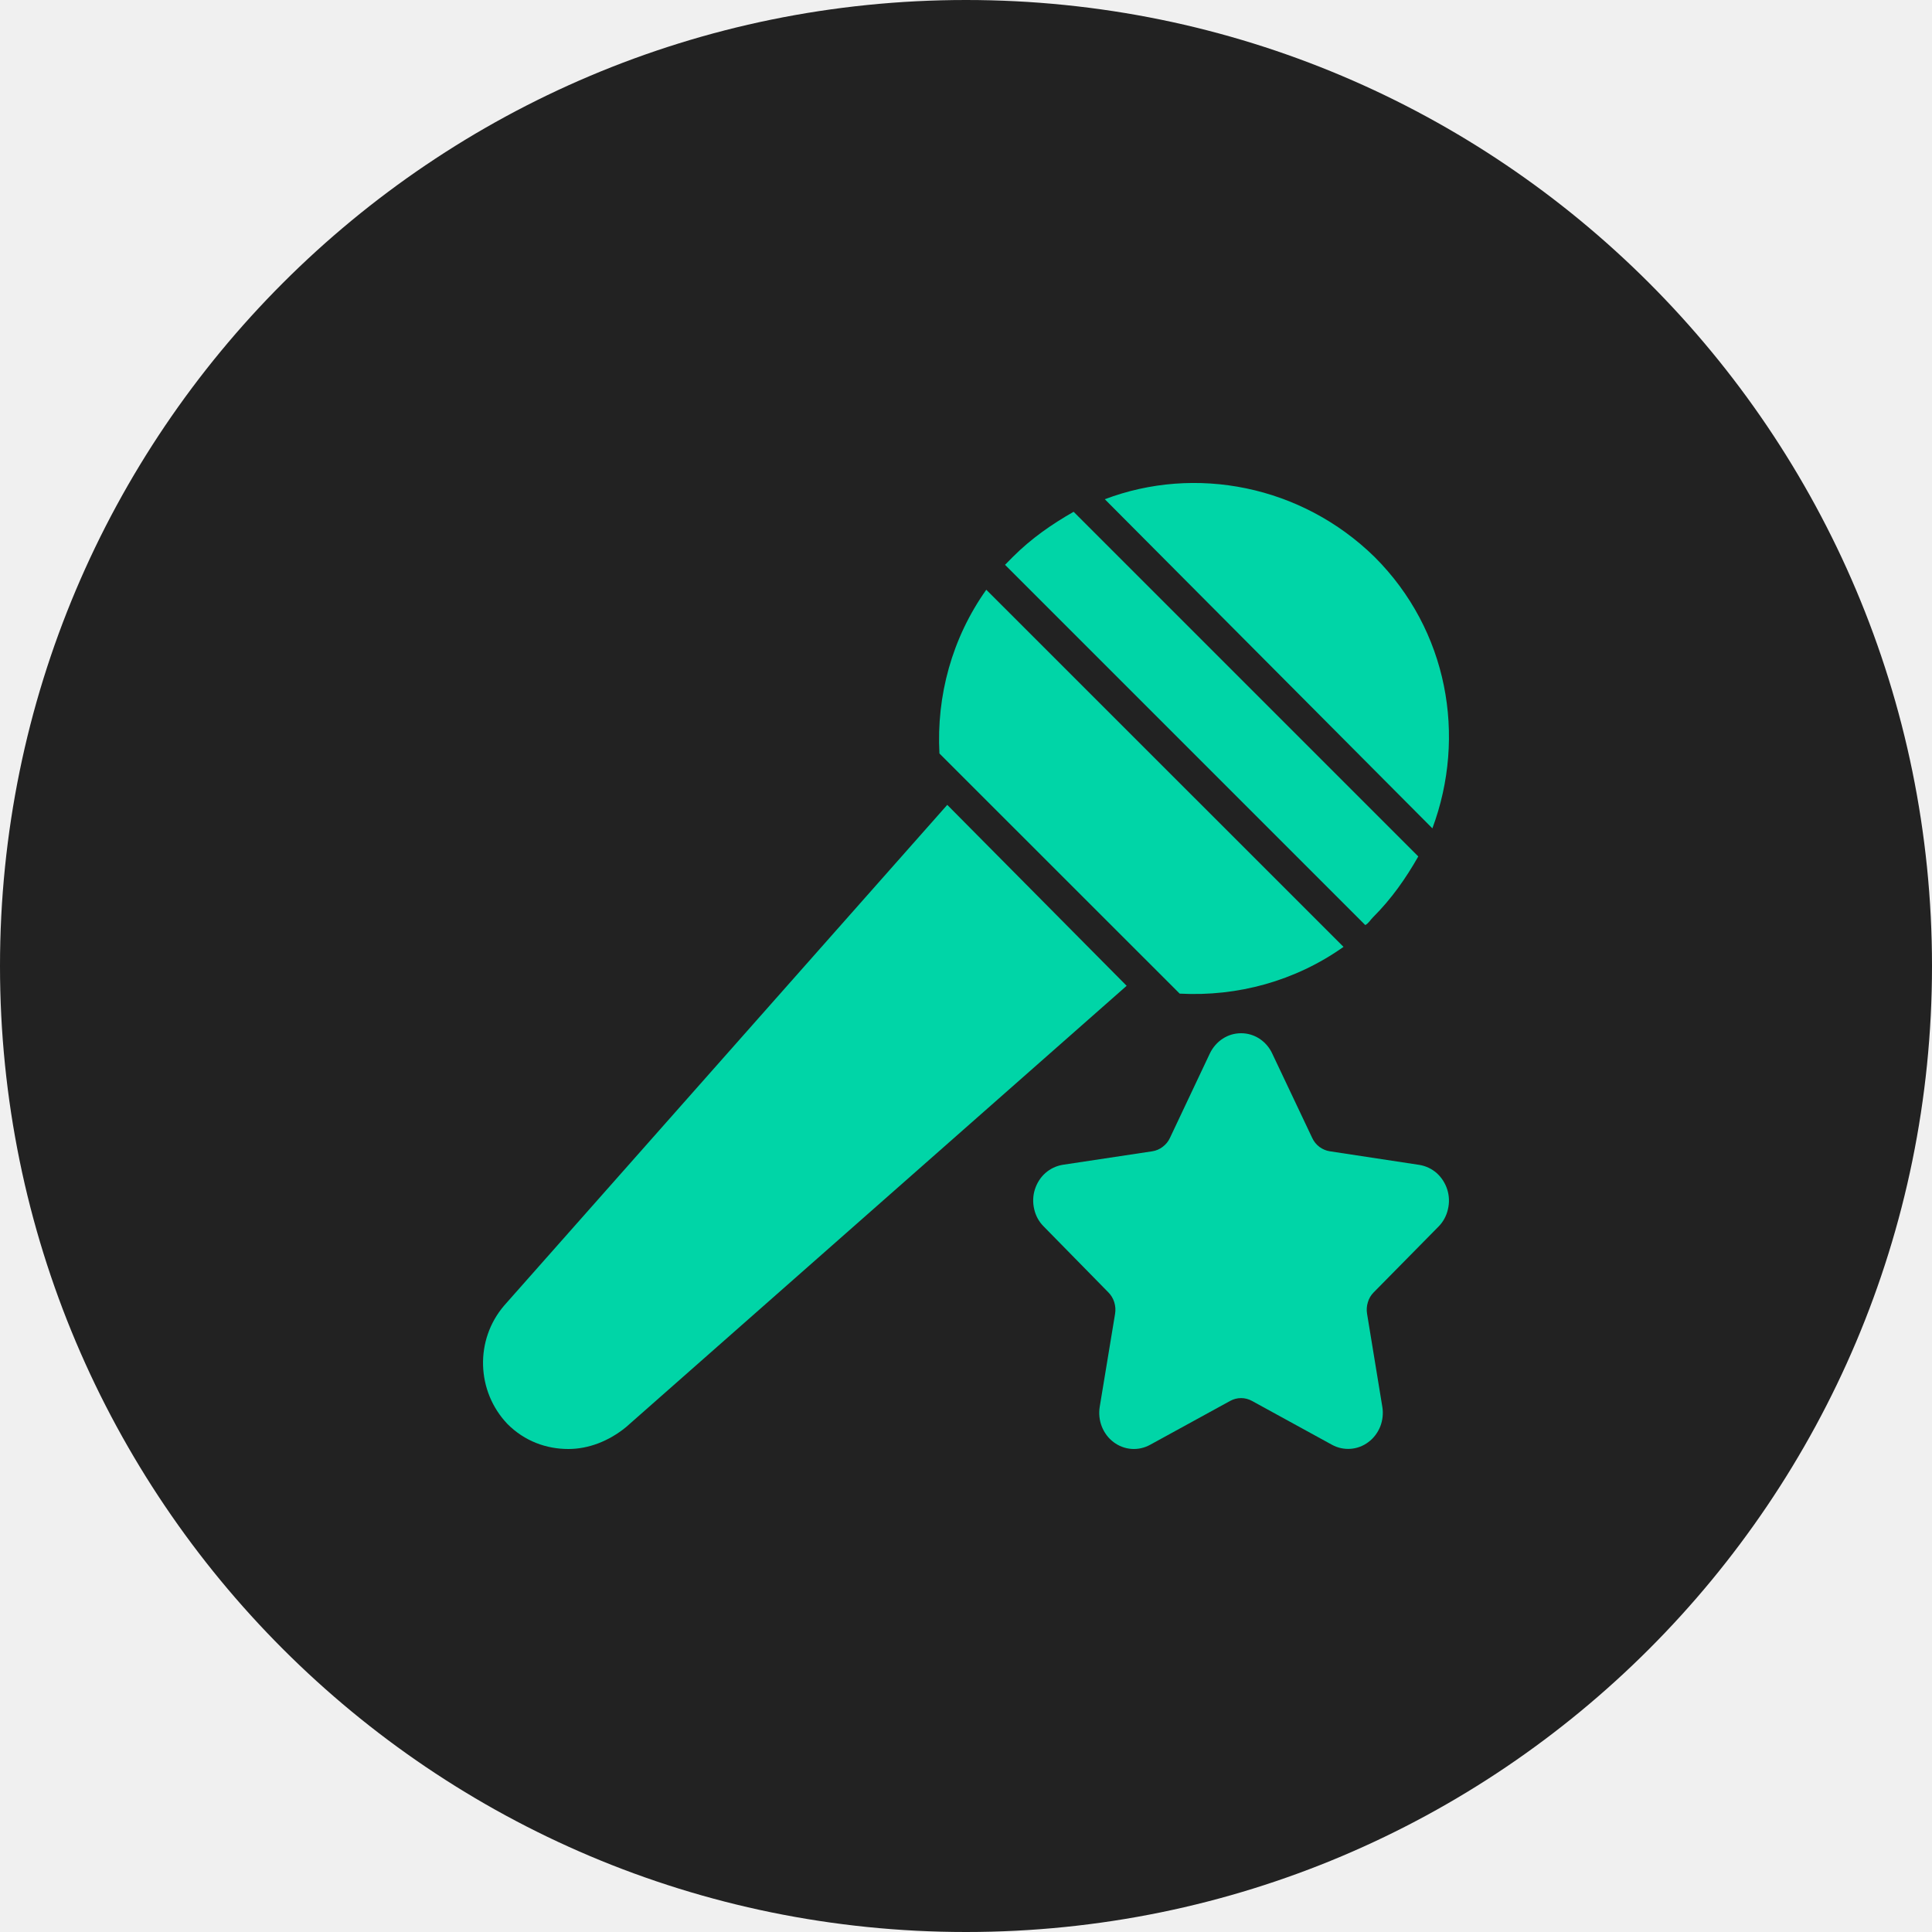
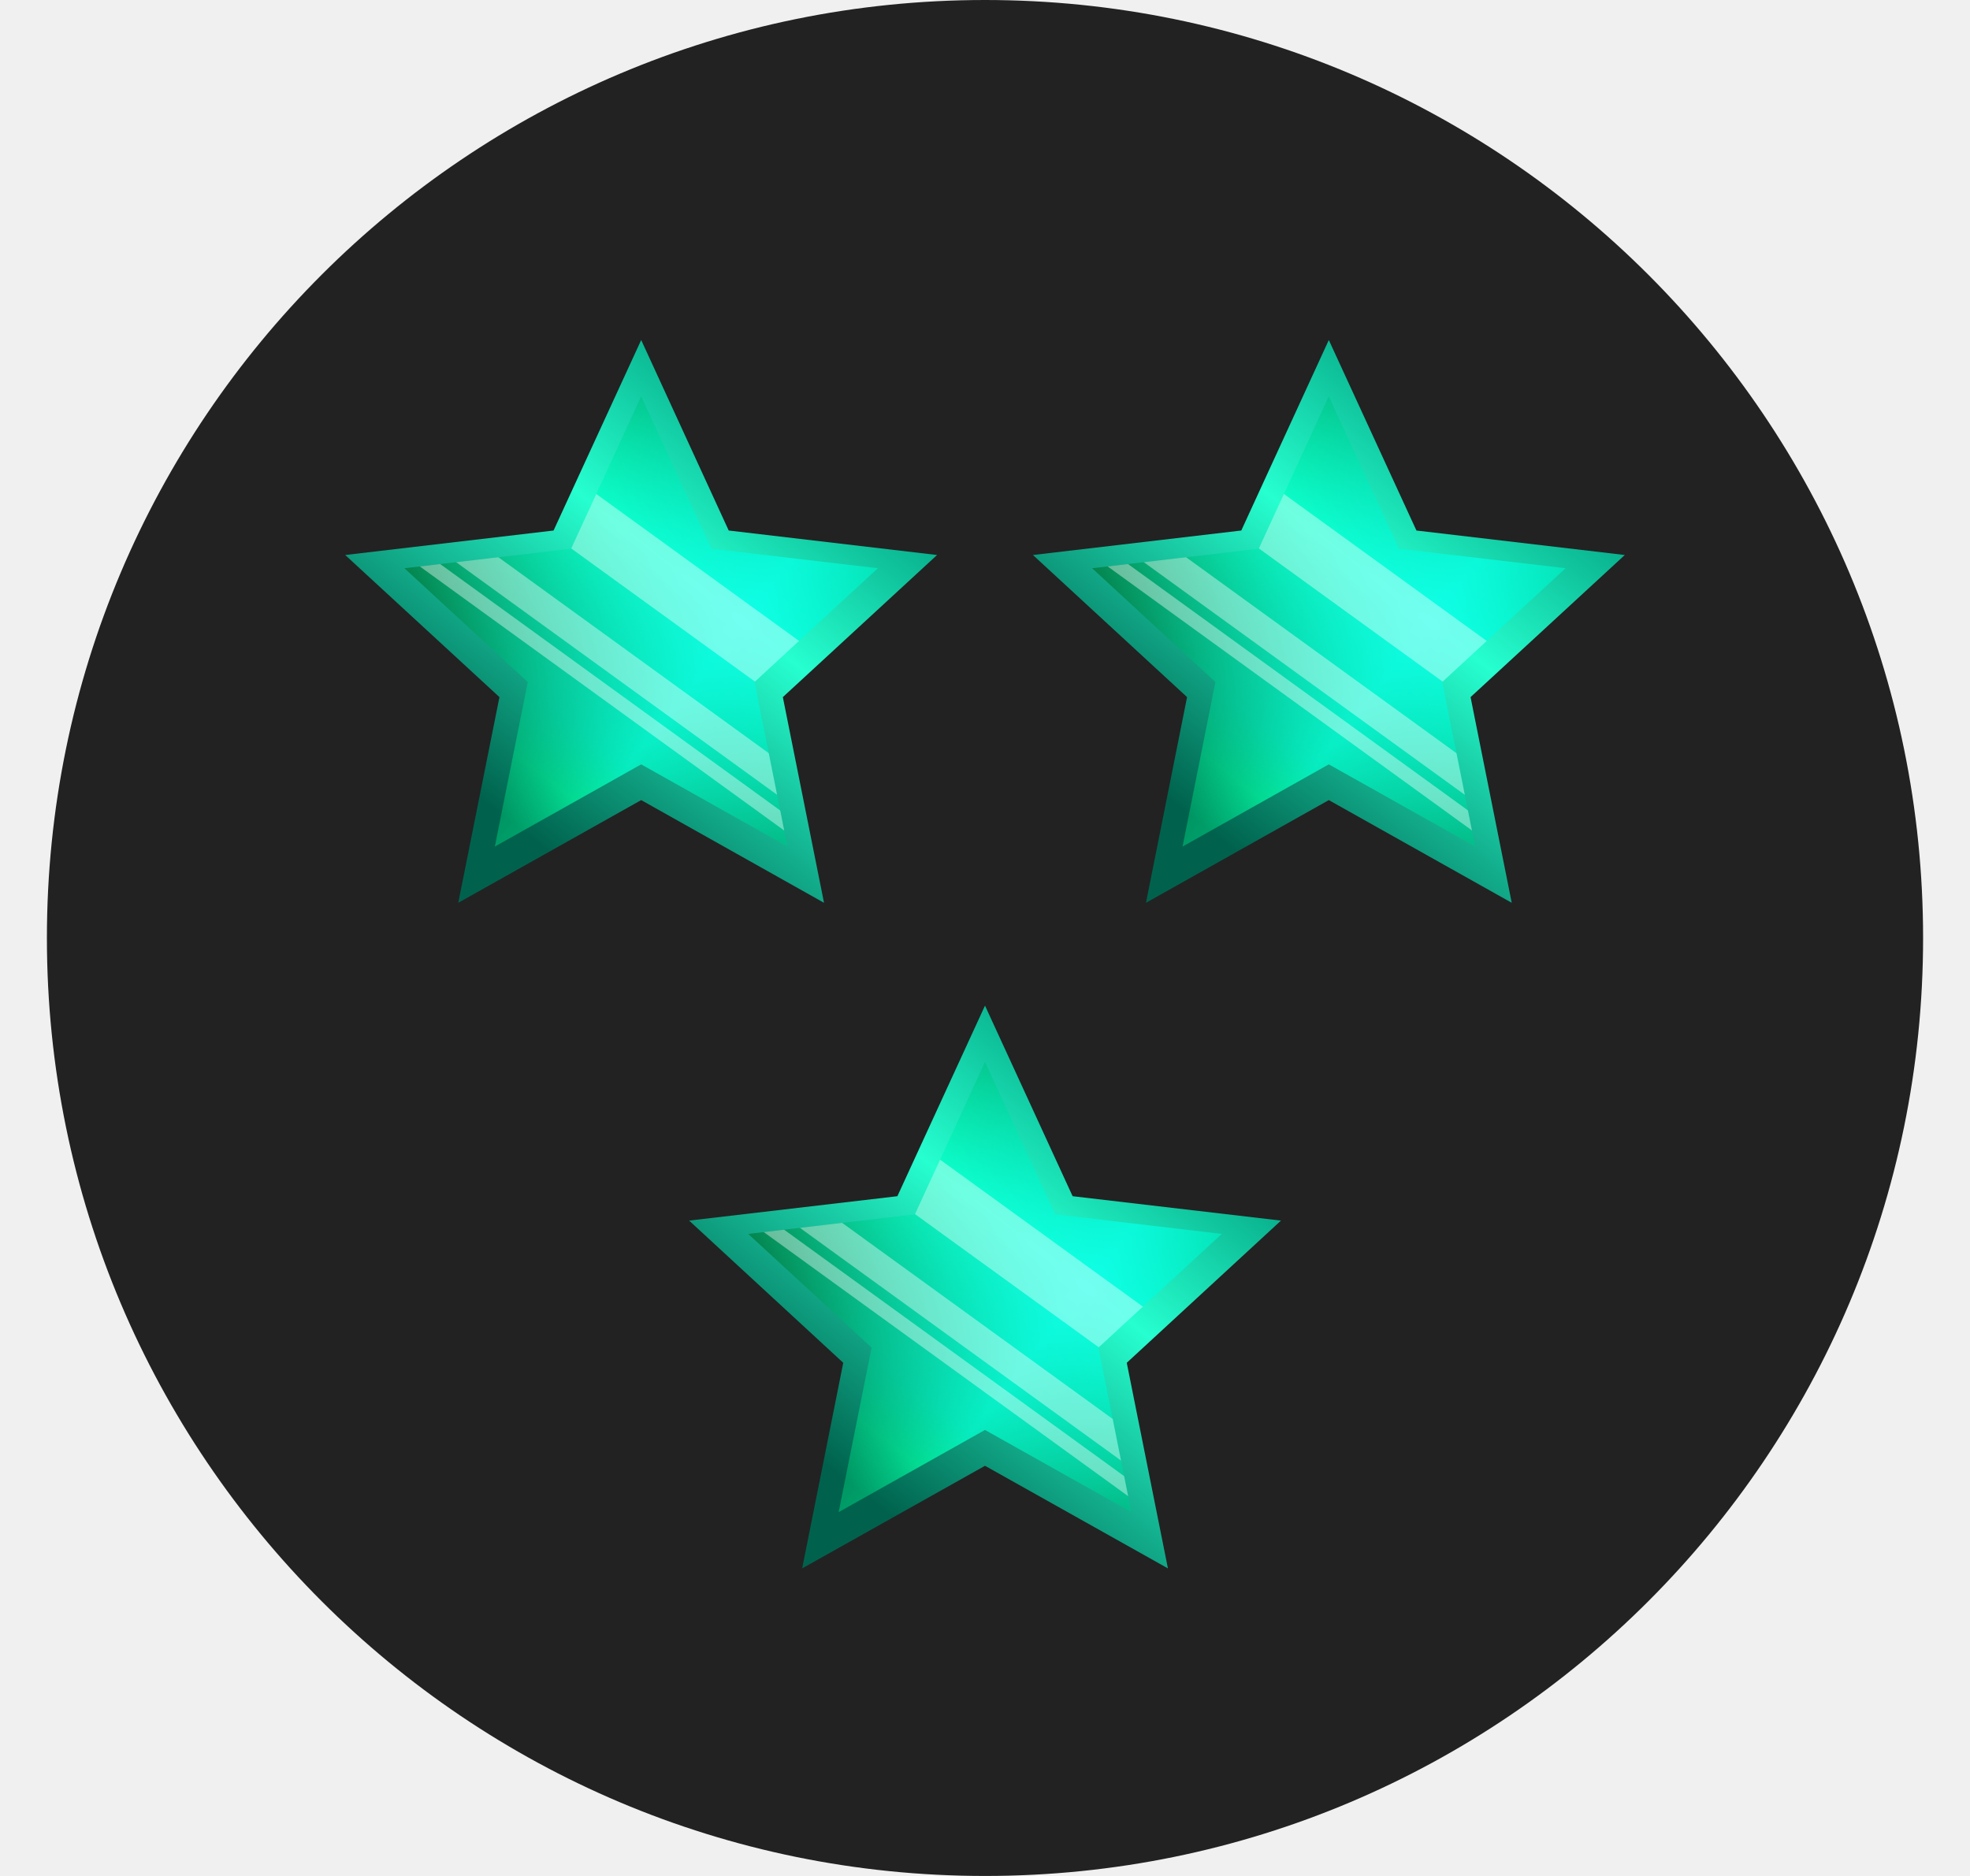
- <svg xmlns="http://www.w3.org/2000/svg" width="20" height="20" viewBox="0 0 20 20" fill="none">
-   <rect width="20" height="20" rx="10" fill="#222222" />
-   <path d="M9.806 8.332L5.22 13.514C4.914 13.87 4.93 14.402 5.253 14.741C5.43 14.919 5.656 15 5.883 15C6.092 15 6.302 14.919 6.48 14.774L11.663 10.205L9.806 8.332Z" fill="#00D5A7" />
-   <path d="M9.725 7.8L12.212 10.286C12.809 10.318 13.407 10.157 13.908 9.802L10.21 6.105C9.855 6.605 9.693 7.203 9.725 7.8Z" fill="#00D5A7" />
-   <path d="M14.23 5.766C13.471 5.023 12.373 4.813 11.437 5.168L14.828 8.575C15.183 7.622 14.989 6.524 14.23 5.766Z" fill="#00D5A7" />
-   <path d="M10.484 5.766C10.452 5.798 10.436 5.814 10.404 5.847L14.133 9.576C14.166 9.56 14.182 9.527 14.214 9.495C14.408 9.301 14.553 9.092 14.682 8.866L11.114 5.298C10.888 5.427 10.678 5.572 10.484 5.766Z" fill="#00D5A7" />
-   <path d="M14.893 12.696C14.94 12.648 14.974 12.586 14.989 12.518C15.005 12.451 15.003 12.38 14.982 12.314C14.961 12.248 14.923 12.189 14.873 12.144C14.822 12.099 14.76 12.07 14.694 12.059L13.766 11.918C13.727 11.912 13.691 11.896 13.659 11.873C13.627 11.849 13.601 11.817 13.584 11.78L13.169 10.904C13.14 10.842 13.094 10.789 13.037 10.752C12.98 10.715 12.915 10.696 12.848 10.696C12.78 10.696 12.715 10.715 12.658 10.752C12.601 10.789 12.555 10.842 12.525 10.904L12.111 11.78C12.094 11.817 12.068 11.848 12.036 11.872C12.005 11.896 11.968 11.912 11.929 11.918L11.001 12.058C10.935 12.069 10.873 12.098 10.822 12.143C10.771 12.188 10.734 12.247 10.713 12.313C10.692 12.379 10.69 12.45 10.706 12.517C10.721 12.585 10.755 12.647 10.803 12.695L11.474 13.379C11.502 13.407 11.523 13.442 11.535 13.481C11.547 13.52 11.55 13.561 11.543 13.602L11.384 14.565C11.373 14.633 11.381 14.704 11.406 14.768C11.432 14.833 11.474 14.889 11.528 14.929C11.582 14.97 11.646 14.994 11.713 14.999C11.78 15.004 11.846 14.989 11.905 14.957L12.735 14.502C12.77 14.483 12.808 14.473 12.848 14.473C12.887 14.473 12.925 14.483 12.96 14.502L13.79 14.957C13.849 14.989 13.915 15.003 13.982 14.998C14.048 14.993 14.112 14.969 14.166 14.928C14.22 14.888 14.262 14.832 14.288 14.768C14.313 14.704 14.321 14.633 14.31 14.565L14.152 13.601C14.145 13.561 14.148 13.52 14.16 13.481C14.171 13.442 14.192 13.407 14.22 13.379L14.893 12.696Z" fill="#00D5A7" />
+ <svg xmlns="http://www.w3.org/2000/svg" width="21" height="20" viewBox="0 0 21 20" fill="none">
+   <rect x="0.5" width="20" height="20" rx="10" fill="#222222" />
+   <path d="M10.5 10.721L11.434 12.753L13.655 13.013L12.011 14.529L12.45 16.721L10.5 15.627L8.551 16.721L8.989 14.529L7.346 13.013L9.566 12.753L10.5 10.721Z" fill="url(#paint0_linear_2778_135186)" />
+   <path d="M10.5 11.321L11.247 12.946L13.024 13.155L11.709 14.367L12.06 16.121L10.5 15.245L8.94 16.121L9.291 14.367L7.976 13.155L9.753 12.946L10.5 11.321Z" fill="url(#paint1_linear_2778_135186)" fill-opacity="0.8" style="mix-blend-mode:overlay" />
+   <g opacity="0.4">
+     <mask id="mask0_2778_135186" style="mask-type:alpha" maskUnits="userSpaceOnUse" x="7" y="11" width="7" height="6">
+       <path d="M10.5 11.321L11.247 12.946L13.024 13.155L11.709 14.367L12.06 16.121L10.5 15.245L8.94 16.121L9.291 14.367L7.976 13.155L9.753 12.946L10.5 11.321Z" fill="url(#paint2_linear_2778_135186)" />
+     </mask>
+     <g mask="url(#mask0_2778_135186)">
+       <rect x="9.804" y="12.206" width="3.205" height="0.627" transform="rotate(35.9347 9.80432 12.2056)" fill="white" style="mix-blend-mode:overlay" />
+       <rect x="8.239" y="12.502" width="5.304" height="0.307" transform="rotate(35.9347 8.23877 12.5016)" fill="white" style="mix-blend-mode:overlay" />
+       <rect x="7.976" y="12.833" width="5.304" height="0.148" transform="rotate(35.9347 7.97644 12.833)" fill="white" style="mix-blend-mode:overlay" />
+     </g>
+   </g>
+   <path d="M6.835 3.625L7.768 5.656L9.989 5.917L8.345 7.432L8.784 9.625L6.835 8.53L4.885 9.625L5.324 7.432L3.68 5.917L5.901 5.656L6.835 3.625Z" fill="url(#paint3_linear_2778_135186)" />
+   <path d="M6.835 4.225L7.582 5.85L9.358 6.058L8.043 7.271L8.394 9.025L6.835 8.149L5.275 9.025L5.626 7.271L4.311 6.058L6.088 5.85L6.835 4.225Z" fill="url(#paint4_linear_2778_135186)" fill-opacity="0.8" style="mix-blend-mode:overlay" />
+   <g opacity="0.4">
+     <mask id="mask1_2778_135186" style="mask-type:alpha" maskUnits="userSpaceOnUse" x="4" y="4" width="6" height="6">
+       <path d="M6.835 4.225L7.582 5.85L9.358 6.058L8.043 7.271L8.394 9.025L6.835 8.149L5.275 9.025L5.626 7.271L4.311 6.058L6.088 5.85L6.835 4.225Z" fill="url(#paint5_linear_2778_135186)" />
+     </mask>
+     <g mask="url(#mask1_2778_135186)">
+       <rect x="6.139" y="5.109" width="3.205" height="0.627" transform="rotate(35.9347 6.13916 5.10913)" fill="white" style="mix-blend-mode:overlay" />
+       <rect x="4.573" y="5.405" width="5.304" height="0.307" transform="rotate(35.9347 4.57349 5.40515)" fill="white" style="mix-blend-mode:overlay" />
+       <rect x="4.311" y="5.737" width="5.304" height="0.148" transform="rotate(35.9347 4.31116 5.73657)" fill="white" style="mix-blend-mode:overlay" />
+     </g>
+   </g>
+   <path d="M14.165 3.625L15.099 5.656L17.32 5.917L15.676 7.432L16.115 9.625L14.165 8.53L12.216 9.625L12.654 7.432L11.011 5.917L13.232 5.656L14.165 3.625Z" fill="url(#paint6_linear_2778_135186)" />
+   <path d="M14.165 4.225L14.912 5.85L16.689 6.058L15.374 7.271L15.725 9.025L14.165 8.149L12.606 9.025L12.956 7.271L11.642 6.058L13.418 5.85L14.165 4.225Z" fill="url(#paint7_linear_2778_135186)" fill-opacity="0.8" style="mix-blend-mode:overlay" />
+   <g opacity="0.4">
+     <mask id="mask2_2778_135186" style="mask-type:alpha" maskUnits="userSpaceOnUse" x="11" y="4" width="6" height="6">
+       <path d="M14.165 4.225L14.912 5.85L16.689 6.058L15.374 7.271L15.725 9.025L14.165 8.149L12.606 9.025L12.956 7.271L11.642 6.058L13.418 5.85L14.165 4.225Z" fill="url(#paint8_linear_2778_135186)" />
+     </mask>
+     <g mask="url(#mask2_2778_135186)">
+       <rect x="13.47" y="5.109" width="3.205" height="0.627" transform="rotate(35.9347 13.4696 5.10901)" fill="white" style="mix-blend-mode:overlay" />
+       <rect x="11.904" y="5.405" width="5.304" height="0.307" transform="rotate(35.9347 11.9041 5.40503)" fill="white" style="mix-blend-mode:overlay" />
+       <rect x="11.642" y="5.736" width="5.304" height="0.148" transform="rotate(35.9347 11.6417 5.73645)" fill="white" style="mix-blend-mode:overlay" />
+     </g>
+   </g>
+   <defs>
+     <linearGradient id="paint0_linear_2778_135186" x1="12.625" y1="11.484" x2="8.49" y2="16.721" gradientUnits="userSpaceOnUse">
+       <stop stop-color="#009B7A" />
+       <stop offset="0.361" stop-color="#26FFD0" />
+       <stop offset="0.841" stop-color="#00624D" />
+     </linearGradient>
+     <linearGradient id="paint1_linear_2778_135186" x1="12.413" y1="15.511" x2="8.587" y2="12.479" gradientUnits="userSpaceOnUse">
+       <stop stop-color="#009B7A" />
+       <stop offset="0.361" stop-color="#26FFD0" />
+       <stop offset="1" stop-color="#084236" />
+     </linearGradient>
+     <linearGradient id="paint2_linear_2778_135186" x1="12.381" y1="11.961" x2="8.866" y2="16.121" gradientUnits="userSpaceOnUse">
+       <stop stop-color="#7E7E7E" />
+       <stop offset="0.397" stop-color="#F3F3F3" />
+       <stop offset="1" stop-color="#5C5C5C" />
+     </linearGradient>
+     <linearGradient id="paint3_linear_2778_135186" x1="8.96" y1="4.388" x2="4.825" y2="9.625" gradientUnits="userSpaceOnUse">
+       <stop stop-color="#009B7A" />
+       <stop offset="0.361" stop-color="#26FFD0" />
+       <stop offset="0.841" stop-color="#00624D" />
+     </linearGradient>
+     <linearGradient id="paint4_linear_2778_135186" x1="8.748" y1="8.415" x2="4.921" y2="5.383" gradientUnits="userSpaceOnUse">
+       <stop stop-color="#009B7A" />
+       <stop offset="0.361" stop-color="#26FFD0" />
+       <stop offset="1" stop-color="#084236" />
+     </linearGradient>
+     <linearGradient id="paint5_linear_2778_135186" x1="8.716" y1="4.865" x2="5.2" y2="9.025" gradientUnits="userSpaceOnUse">
+       <stop stop-color="#7E7E7E" />
+       <stop offset="0.397" stop-color="#F3F3F3" />
+       <stop offset="1" stop-color="#5C5C5C" />
+     </linearGradient>
+     <linearGradient id="paint6_linear_2778_135186" x1="16.291" y1="4.388" x2="12.155" y2="9.625" gradientUnits="userSpaceOnUse">
+       <stop stop-color="#009B7A" />
+       <stop offset="0.361" stop-color="#26FFD0" />
+       <stop offset="0.841" stop-color="#00624D" />
+     </linearGradient>
+     <linearGradient id="paint7_linear_2778_135186" x1="16.078" y1="8.414" x2="12.252" y2="5.383" gradientUnits="userSpaceOnUse">
+       <stop stop-color="#009B7A" />
+       <stop offset="0.361" stop-color="#26FFD0" />
+       <stop offset="1" stop-color="#084236" />
+     </linearGradient>
+     <linearGradient id="paint8_linear_2778_135186" x1="16.047" y1="4.865" x2="12.531" y2="9.025" gradientUnits="userSpaceOnUse">
+       <stop stop-color="#7E7E7E" />
+       <stop offset="0.397" stop-color="#F3F3F3" />
+       <stop offset="1" stop-color="#5C5C5C" />
+     </linearGradient>
+   </defs>
</svg>
